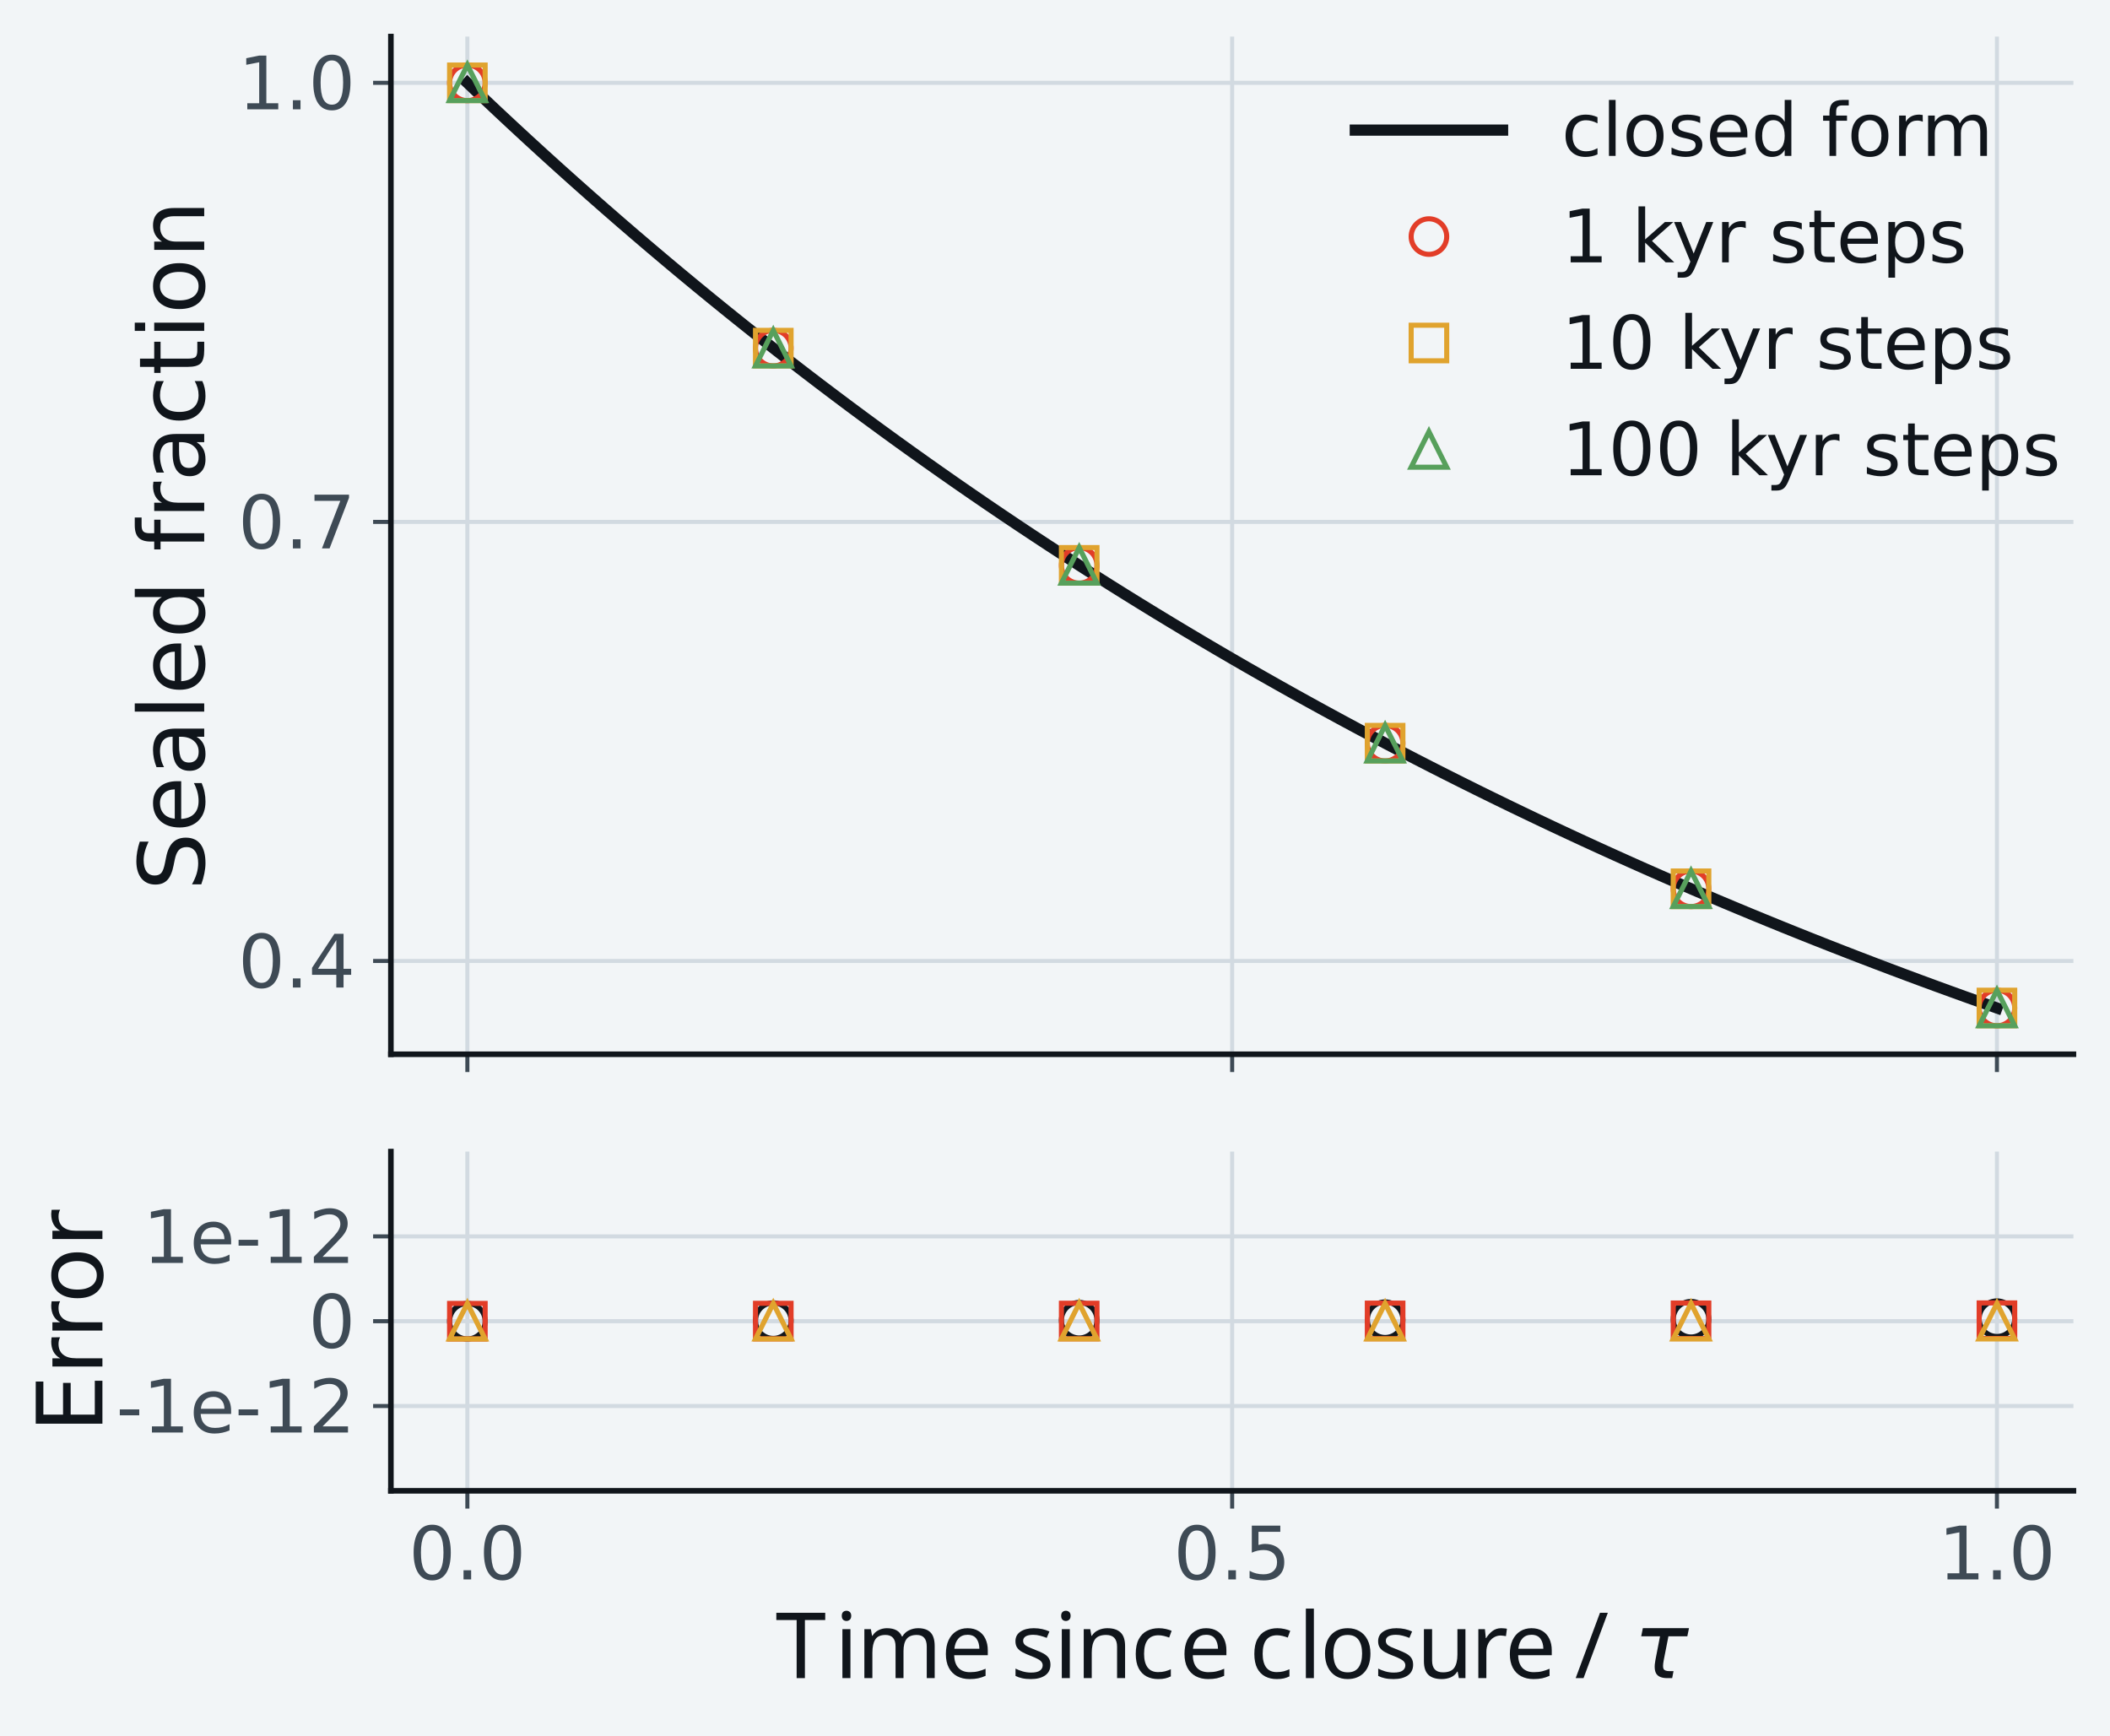
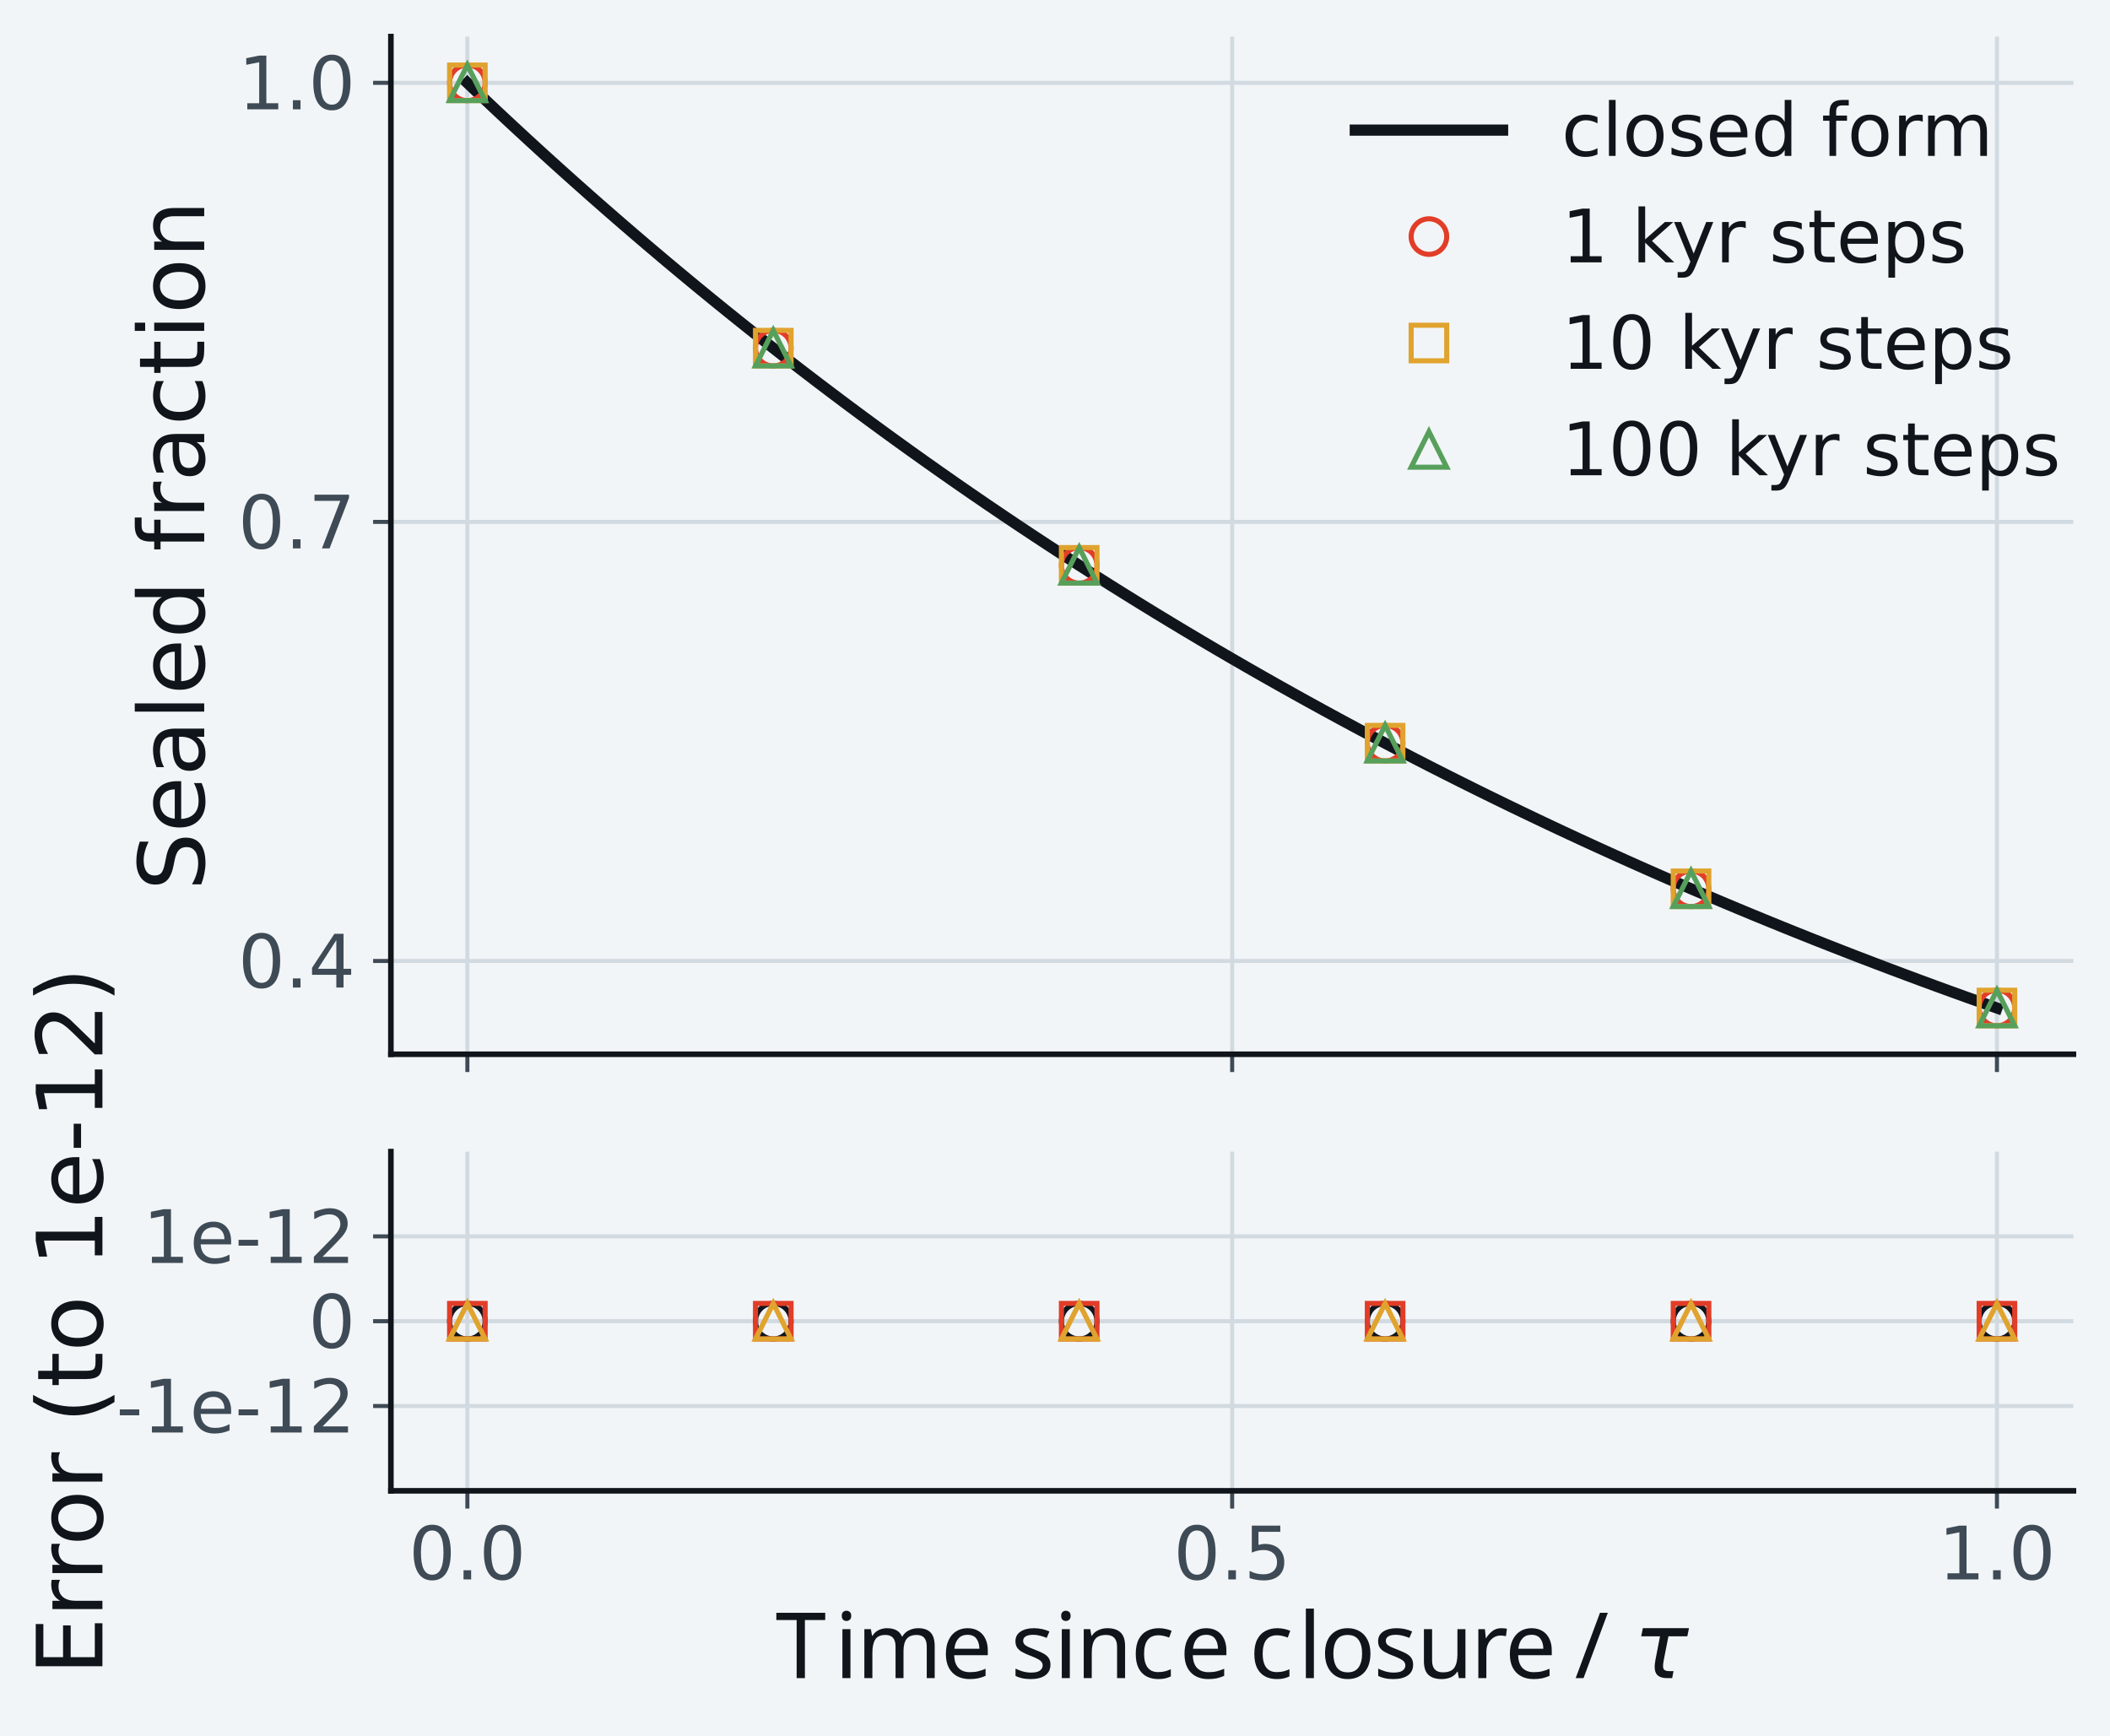
<svg xmlns="http://www.w3.org/2000/svg" xmlns:xlink="http://www.w3.org/1999/xlink" width="415.321pt" height="341.724pt" viewBox="0 0 415.321 341.724" version="1.1">
  <defs>
    <style type="text/css">*{stroke-linejoin: round; stroke-linecap: butt}</style>
  </defs>
  <g id="figure_1">
    <g id="patch_1">
      <path d="M 0 341.724  L 415.321 341.724  L 415.321 0  L 0 0  z " style="fill: #f2f5f7" />
    </g>
    <g id="axes_1">
      <g id="patch_2">
        <path d="M 76.941 207.526  L 408.121 207.526  L 408.121 7.2  L 76.941 7.2  z " style="fill: #f2f5f7" />
      </g>
      <g id="matplotlib.axis_1">
        <g id="xtick_1">
          <g id="line2d_1">
            <path d="M 91.994 207.526  L 91.994 7.2  " clip-path="url(#p3cba25d409)" style="fill: none; stroke: #d2dae1; stroke-width: 0.8; stroke-linecap: square" />
          </g>
          <g id="line2d_2">
            <defs>
              <path id="m2a301ba8c9" d="M 0 0  L 0 3.5  " style="stroke: #3e4a55; stroke-width: 0.8" />
            </defs>
            <g>
              <use xlink:href="#m2a301ba8c9" x="91.994" y="207.526" style="fill: #3e4a55; stroke: #3e4a55; stroke-width: 0.8" />
            </g>
          </g>
        </g>
        <g id="xtick_2">
          <g id="line2d_3">
            <path d="M 242.531 207.526  L 242.531 7.2  " clip-path="url(#p3cba25d409)" style="fill: none; stroke: #d2dae1; stroke-width: 0.8; stroke-linecap: square" />
          </g>
          <g id="line2d_4">
            <g>
              <use xlink:href="#m2a301ba8c9" x="242.531" y="207.526" style="fill: #3e4a55; stroke: #3e4a55; stroke-width: 0.8" />
            </g>
          </g>
        </g>
        <g id="xtick_3">
          <g id="line2d_5">
            <path d="M 393.067 207.526  L 393.067 7.2  " clip-path="url(#p3cba25d409)" style="fill: none; stroke: #d2dae1; stroke-width: 0.8; stroke-linecap: square" />
          </g>
          <g id="line2d_6">
            <g>
              <use xlink:href="#m2a301ba8c9" x="393.067" y="207.526" style="fill: #3e4a55; stroke: #3e4a55; stroke-width: 0.8" />
            </g>
          </g>
        </g>
      </g>
      <g id="matplotlib.axis_2">
        <g id="ytick_1">
          <g id="line2d_7">
            <path d="M 76.941 189.167  L 408.121 189.167  " clip-path="url(#p3cba25d409)" style="fill: none; stroke: #d2dae1; stroke-width: 0.8; stroke-linecap: square" />
          </g>
          <g id="line2d_8">
            <defs>
              <path id="me776a80f98" d="M 0 0  L -3.5 0  " style="stroke: #3e4a55; stroke-width: 0.8" />
            </defs>
            <g>
              <use xlink:href="#me776a80f98" x="76.941" y="189.167" style="fill: #3e4a55; stroke: #3e4a55; stroke-width: 0.8" />
            </g>
          </g>
          <g id="text_1">
            <text style="font-size: 14.5px; font-family: 'Instrument Sans', 'DejaVu Sans', sans-serif; text-anchor: end; fill: #3e4a55" x="69.941" y="194.387" transform="rotate(-0 69.94078 194.3866)">0.4</text>
          </g>
        </g>
        <g id="ytick_2">
          <g id="line2d_9">
            <path d="M 76.941 102.736  L 408.121 102.736  " clip-path="url(#p3cba25d409)" style="fill: none; stroke: #d2dae1; stroke-width: 0.8; stroke-linecap: square" />
          </g>
          <g id="line2d_10">
            <g>
              <use xlink:href="#me776a80f98" x="76.941" y="102.736" style="fill: #3e4a55; stroke: #3e4a55; stroke-width: 0.8" />
            </g>
          </g>
          <g id="text_2">
            <text style="font-size: 14.5px; font-family: 'Instrument Sans', 'DejaVu Sans', sans-serif; text-anchor: end; fill: #3e4a55" x="69.941" y="107.956" transform="rotate(-0 69.94078 107.9562)">0.7</text>
          </g>
        </g>
        <g id="ytick_3">
          <g id="line2d_11">
            <path d="M 76.941 16.306  L 408.121 16.306  " clip-path="url(#p3cba25d409)" style="fill: none; stroke: #d2dae1; stroke-width: 0.8; stroke-linecap: square" />
          </g>
          <g id="line2d_12">
            <g>
              <use xlink:href="#me776a80f98" x="76.941" y="16.306" style="fill: #3e4a55; stroke: #3e4a55; stroke-width: 0.8" />
            </g>
          </g>
          <g id="text_3">
            <text style="font-size: 14.5px; font-family: 'Instrument Sans', 'DejaVu Sans', sans-serif; text-anchor: end; fill: #3e4a55" x="69.941" y="21.526" transform="rotate(-0 69.94078 21.52574)">1.0</text>
          </g>
        </g>
        <g id="text_4">
          <text style="font-size: 18px; font-family: 'Instrument Sans', 'DejaVu Sans', sans-serif; text-anchor: middle; fill: #10151b" x="40.197" y="107.363" transform="rotate(-90 40.19719 107.3632)">Sealed fraction</text>
        </g>
      </g>
      <g id="line2d_13">
        <path d="M 91.994 16.306  L 95.005 19.172  L 98.016 22.011  L 101.027 24.82  L 104.037 27.602  L 107.048 30.357  L 110.059 33.083  L 113.07 35.783  L 116.08 38.456  L 119.091 41.102  L 122.102 43.722  L 125.112 46.316  L 128.123 48.884  L 131.134 51.427  L 134.145 53.944  L 137.155 56.436  L 140.166 58.903  L 143.177 61.346  L 146.188 63.765  L 149.198 66.159  L 152.209 68.53  L 155.22 70.877  L 158.23 73.2  L 161.241 75.501  L 164.252 77.779  L 167.263 80.034  L 170.273 82.266  L 173.284 84.476  L 176.295 86.665  L 179.306 88.831  L 182.316 90.976  L 185.327 93.1  L 188.338 95.203  L 191.348 97.284  L 194.359 99.345  L 197.37 101.386  L 200.381 103.406  L 203.391 105.406  L 206.402 107.386  L 209.413 109.346  L 212.424 111.287  L 215.434 113.209  L 218.445 115.111  L 221.456 116.995  L 224.466 118.859  L 227.477 120.706  L 230.488 122.533  L 233.499 124.343  L 236.509 126.135  L 239.52 127.909  L 242.531 129.665  L 245.542 131.404  L 248.552 133.125  L 251.563 134.829  L 254.574 136.517  L 257.584 138.187  L 260.595 139.841  L 263.606 141.479  L 266.617 143.1  L 269.627 144.705  L 272.638 146.294  L 275.649 147.867  L 278.66 149.425  L 281.67 150.967  L 284.681 152.494  L 287.692 154.005  L 290.702 155.502  L 293.713 156.983  L 296.724 158.45  L 299.735 159.902  L 302.745 161.34  L 305.756 162.764  L 308.767 164.173  L 311.778 165.569  L 314.788 166.95  L 317.799 168.318  L 320.81 169.672  L 323.82 171.012  L 326.831 172.34  L 329.842 173.654  L 332.853 174.955  L 335.863 176.243  L 338.874 177.518  L 341.885 178.781  L 344.896 180.031  L 347.906 181.268  L 350.917 182.494  L 353.928 183.707  L 356.938 184.908  L 359.949 186.097  L 362.96 187.274  L 365.971 188.439  L 368.981 189.593  L 371.992 190.736  L 375.003 191.867  L 378.014 192.987  L 381.024 194.095  L 384.035 195.193  L 387.046 196.28  L 390.056 197.355  L 393.067 198.421  " clip-path="url(#p3cba25d409)" style="fill: none; stroke: #10151b; stroke-width: 2.2; stroke-linecap: square" />
      </g>
      <g id="line2d_14">
        <defs>
          <path id="m20087e705f" d="M 0 3.5  C 0.928 3.5 1.819 3.131 2.475 2.475  C 3.131 1.819 3.5 0.928 3.5 0  C 3.5 -0.928 3.131 -1.819 2.475 -2.475  C 1.819 -3.131 0.928 -3.5 0 -3.5  C -0.928 -3.5 -1.819 -3.131 -2.475 -2.475  C -3.131 -1.819 -3.5 -0.928 -3.5 0  C -3.5 0.928 -3.131 1.819 -2.475 2.475  C -1.819 3.131 -0.928 3.5 0 3.5  z " style="stroke: #e23d28" />
        </defs>
        <g clip-path="url(#p3cba25d409)">
          <use xlink:href="#m20087e705f" x="91.994" y="16.306" style="fill-opacity: 0; stroke: #e23d28" />
          <use xlink:href="#m20087e705f" x="152.209" y="68.53" style="fill-opacity: 0; stroke: #e23d28" />
          <use xlink:href="#m20087e705f" x="212.424" y="111.287" style="fill-opacity: 0; stroke: #e23d28" />
          <use xlink:href="#m20087e705f" x="272.638" y="146.294" style="fill-opacity: 0; stroke: #e23d28" />
          <use xlink:href="#m20087e705f" x="332.853" y="174.955" style="fill-opacity: 0; stroke: #e23d28" />
          <use xlink:href="#m20087e705f" x="393.067" y="198.421" style="fill-opacity: 0; stroke: #e23d28" />
        </g>
      </g>
      <g id="line2d_15">
        <defs>
          <path id="mc2ce9ab628" d="M -3.5 3.5  L 3.5 3.5  L 3.5 -3.5  L -3.5 -3.5  z " style="stroke: #e0a32e; stroke-linejoin: miter" />
        </defs>
        <g clip-path="url(#p3cba25d409)">
          <use xlink:href="#mc2ce9ab628" x="91.994" y="16.306" style="fill-opacity: 0; stroke: #e0a32e; stroke-linejoin: miter" />
          <use xlink:href="#mc2ce9ab628" x="152.209" y="68.53" style="fill-opacity: 0; stroke: #e0a32e; stroke-linejoin: miter" />
          <use xlink:href="#mc2ce9ab628" x="212.424" y="111.287" style="fill-opacity: 0; stroke: #e0a32e; stroke-linejoin: miter" />
          <use xlink:href="#mc2ce9ab628" x="272.638" y="146.294" style="fill-opacity: 0; stroke: #e0a32e; stroke-linejoin: miter" />
          <use xlink:href="#mc2ce9ab628" x="332.853" y="174.955" style="fill-opacity: 0; stroke: #e0a32e; stroke-linejoin: miter" />
          <use xlink:href="#mc2ce9ab628" x="393.067" y="198.421" style="fill-opacity: 0; stroke: #e0a32e; stroke-linejoin: miter" />
        </g>
      </g>
      <g id="line2d_16">
        <defs>
          <path id="me92b0ed183" d="M 0 -3.5  L -3.5 3.5  L 3.5 3.5  z " style="stroke: #57a05c; stroke-linejoin: miter" />
        </defs>
        <g clip-path="url(#p3cba25d409)">
          <use xlink:href="#me92b0ed183" x="91.994" y="16.306" style="fill-opacity: 0; stroke: #57a05c; stroke-linejoin: miter" />
          <use xlink:href="#me92b0ed183" x="152.209" y="68.53" style="fill-opacity: 0; stroke: #57a05c; stroke-linejoin: miter" />
          <use xlink:href="#me92b0ed183" x="212.424" y="111.287" style="fill-opacity: 0; stroke: #57a05c; stroke-linejoin: miter" />
          <use xlink:href="#me92b0ed183" x="272.638" y="146.294" style="fill-opacity: 0; stroke: #57a05c; stroke-linejoin: miter" />
          <use xlink:href="#me92b0ed183" x="332.853" y="174.955" style="fill-opacity: 0; stroke: #57a05c; stroke-linejoin: miter" />
          <use xlink:href="#me92b0ed183" x="393.067" y="198.421" style="fill-opacity: 0; stroke: #57a05c; stroke-linejoin: miter" />
        </g>
      </g>
      <g id="patch_3">
        <path d="M 76.941 207.526  L 76.941 7.2  " style="fill: none; stroke: #10151b; stroke-width: 1.1; stroke-linejoin: miter; stroke-linecap: square" />
      </g>
      <g id="patch_4">
        <path d="M 76.941 207.526  L 408.121 207.526  " style="fill: none; stroke: #10151b; stroke-width: 1.1; stroke-linejoin: miter; stroke-linecap: square" />
      </g>
      <g id="legend_1">
        <g id="line2d_17">
          <path d="M 266.764 25.615  L 281.264 25.615  L 295.764 25.615  " style="fill: none; stroke: #10151b; stroke-width: 2.2; stroke-linecap: square" />
        </g>
        <g id="text_5">
          <text style="font-size: 14.5px; font-family: 'Instrument Sans', 'DejaVu Sans', sans-serif; text-anchor: start; fill: #10151b" x="307.364" y="30.69" transform="rotate(-0 307.3639 30.69)">closed form</text>
        </g>
        <g id="line2d_18">
          <g>
            <use xlink:href="#m20087e705f" x="281.264" y="46.568" style="fill-opacity: 0; stroke: #e23d28" />
          </g>
        </g>
        <g id="text_6">
          <text style="font-size: 14.5px; font-family: 'Instrument Sans', 'DejaVu Sans', sans-serif; text-anchor: start; fill: #10151b" x="307.364" y="51.642" transform="rotate(-0 307.3639 51.6425)">1 kyr steps</text>
        </g>
        <g id="line2d_19">
          <g>
            <use xlink:href="#mc2ce9ab628" x="281.264" y="67.52" style="fill-opacity: 0; stroke: #e0a32e; stroke-linejoin: miter" />
          </g>
        </g>
        <g id="text_7">
          <text style="font-size: 14.5px; font-family: 'Instrument Sans', 'DejaVu Sans', sans-serif; text-anchor: start; fill: #10151b" x="307.364" y="72.595" transform="rotate(-0 307.3639 72.595)">10 kyr steps</text>
        </g>
        <g id="line2d_20">
          <g>
            <use xlink:href="#me92b0ed183" x="281.264" y="88.472" style="fill-opacity: 0; stroke: #57a05c; stroke-linejoin: miter" />
          </g>
        </g>
        <g id="text_8">
          <text style="font-size: 14.5px; font-family: 'Instrument Sans', 'DejaVu Sans', sans-serif; text-anchor: start; fill: #10151b" x="307.364" y="93.547" transform="rotate(-0 307.3639 93.5475)">100 kyr steps</text>
        </g>
      </g>
    </g>
    <g id="axes_2">
      <g id="patch_5">
        <path d="M 76.941 293.462  L 408.121 293.462  L 408.121 226.686  L 76.941 226.686  z " style="fill: #f2f5f7" />
      </g>
      <g id="matplotlib.axis_3">
        <g id="xtick_4">
          <g id="line2d_21">
            <path d="M 91.994 293.462  L 91.994 226.686  " clip-path="url(#pc7b63c5d8e)" style="fill: none; stroke: #d2dae1; stroke-width: 0.8; stroke-linecap: square" />
          </g>
          <g id="line2d_22">
            <g>
              <use xlink:href="#m2a301ba8c9" x="91.994" y="293.462" style="fill: #3e4a55; stroke: #3e4a55; stroke-width: 0.8" />
            </g>
          </g>
          <g id="text_9">
            <text style="font-size: 14.5px; font-family: 'Instrument Sans', 'DejaVu Sans', sans-serif; text-anchor: middle; fill: #3e4a55" x="91.994" y="310.902" transform="rotate(-0 91.99442 310.9018)">0.0</text>
          </g>
        </g>
        <g id="xtick_5">
          <g id="line2d_23">
            <path d="M 242.531 293.462  L 242.531 226.686  " clip-path="url(#pc7b63c5d8e)" style="fill: none; stroke: #d2dae1; stroke-width: 0.8; stroke-linecap: square" />
          </g>
          <g id="line2d_24">
            <g>
              <use xlink:href="#m2a301ba8c9" x="242.531" y="293.462" style="fill: #3e4a55; stroke: #3e4a55; stroke-width: 0.8" />
            </g>
          </g>
          <g id="text_10">
            <text style="font-size: 14.5px; font-family: 'Instrument Sans', 'DejaVu Sans', sans-serif; text-anchor: middle; fill: #3e4a55" x="242.531" y="310.902" transform="rotate(-0 242.5308 310.9018)">0.5</text>
          </g>
        </g>
        <g id="xtick_6">
          <g id="line2d_25">
            <path d="M 393.067 293.462  L 393.067 226.686  " clip-path="url(#pc7b63c5d8e)" style="fill: none; stroke: #d2dae1; stroke-width: 0.8; stroke-linecap: square" />
          </g>
          <g id="line2d_26">
            <g>
              <use xlink:href="#m2a301ba8c9" x="393.067" y="293.462" style="fill: #3e4a55; stroke: #3e4a55; stroke-width: 0.8" />
            </g>
          </g>
          <g id="text_11">
            <text style="font-size: 14.5px; font-family: 'Instrument Sans', 'DejaVu Sans', sans-serif; text-anchor: middle; fill: #3e4a55" x="393.067" y="310.902" transform="rotate(-0 393.0671 310.9018)">1.0</text>
          </g>
        </g>
        <g id="text_12">
          <g style="fill: #10151b" transform="translate(152.6208 330.8343)">
            <text>
              <tspan x="0" y="-0.5" style="font-size: 18px; font-family: 'Instrument Sans'; fill: #10151b">T</tspan>
              <tspan x="11.664" y="-0.5" style="font-size: 18px; font-family: 'Instrument Sans'; fill: #10151b">i</tspan>
              <tspan x="15.984" y="-0.5" style="font-size: 18px; font-family: 'Instrument Sans'; fill: #10151b">m</tspan>
              <tspan x="32.58" y="-0.5" style="font-size: 18px; font-family: 'Instrument Sans'; fill: #10151b">e</tspan>
              <tspan x="42.732" y="-0.5" style="font-size: 18px; font-family: 'Instrument Sans'; fill: #10151b"> </tspan>
              <tspan x="46.332" y="-0.5" style="font-size: 18px; font-family: 'Instrument Sans'; fill: #10151b">s</tspan>
              <tspan x="54.846" y="-0.5" style="font-size: 18px; font-family: 'Instrument Sans'; fill: #10151b">i</tspan>
              <tspan x="59.166" y="-0.5" style="font-size: 18px; font-family: 'Instrument Sans'; fill: #10151b">n</tspan>
              <tspan x="69.948" y="-0.5" style="font-size: 18px; font-family: 'Instrument Sans'; fill: #10151b">c</tspan>
              <tspan x="79.542" y="-0.5" style="font-size: 18px; font-family: 'Instrument Sans'; fill: #10151b">e</tspan>
              <tspan x="89.694" y="-0.5" style="font-size: 18px; font-family: 'Instrument Sans'; fill: #10151b"> </tspan>
              <tspan x="93.294" y="-0.5" style="font-size: 18px; font-family: 'Instrument Sans'; fill: #10151b">c</tspan>
              <tspan x="102.888" y="-0.5" style="font-size: 18px; font-family: 'Instrument Sans'; fill: #10151b">l</tspan>
              <tspan x="107.208" y="-0.5" style="font-size: 18px; font-family: 'Instrument Sans'; fill: #10151b">o</tspan>
              <tspan x="117.72" y="-0.5" style="font-size: 18px; font-family: 'Instrument Sans'; fill: #10151b">s</tspan>
              <tspan x="126.234" y="-0.5" style="font-size: 18px; font-family: 'Instrument Sans'; fill: #10151b">u</tspan>
              <tspan x="136.836" y="-0.5" style="font-size: 18px; font-family: 'Instrument Sans'; fill: #10151b">r</tspan>
              <tspan x="143.586" y="-0.5" style="font-size: 18px; font-family: 'Instrument Sans'; fill: #10151b">e</tspan>
              <tspan x="153.738" y="-0.5" style="font-size: 18px; font-family: 'Instrument Sans'; fill: #10151b"> </tspan>
              <tspan x="157.338" y="-0.5" style="font-size: 18px; font-family: 'Instrument Sans'; fill: #10151b">/</tspan>
              <tspan x="165.312" y="-0.5" style="font-size: 18px; font-family: 'Instrument Sans'; fill: #10151b"> </tspan>
              <tspan x="168.912" y="-0.5" style="font-style: oblique; font-size: 18px; font-family: 'DejaVu Sans'; fill: #10151b">τ</tspan>
            </text>
          </g>
        </g>
      </g>
      <g id="matplotlib.axis_4">
        <g id="ytick_4">
          <g id="line2d_27">
            <path d="M 76.941 276.768  L 408.121 276.768  " clip-path="url(#pc7b63c5d8e)" style="fill: none; stroke: #d2dae1; stroke-width: 0.8; stroke-linecap: square" />
          </g>
          <g id="line2d_28">
            <g>
              <use xlink:href="#me776a80f98" x="76.941" y="276.768" style="fill: #3e4a55; stroke: #3e4a55; stroke-width: 0.8" />
            </g>
          </g>
          <g id="text_13">
            <text style="font-size: 14.5px; font-family: 'Instrument Sans', 'DejaVu Sans', sans-serif; text-anchor: end; fill: #3e4a55" x="69.941" y="281.988" transform="rotate(-0 69.94078 281.988)">-1e-12</text>
          </g>
        </g>
        <g id="ytick_5">
          <g id="line2d_29">
            <path d="M 76.941 260.074  L 408.121 260.074  " clip-path="url(#pc7b63c5d8e)" style="fill: none; stroke: #d2dae1; stroke-width: 0.8; stroke-linecap: square" />
          </g>
          <g id="line2d_30">
            <g>
              <use xlink:href="#me776a80f98" x="76.941" y="260.074" style="fill: #3e4a55; stroke: #3e4a55; stroke-width: 0.8" />
            </g>
          </g>
          <g id="text_14">
            <text style="font-size: 14.5px; font-family: 'Instrument Sans', 'DejaVu Sans', sans-serif; text-anchor: end; fill: #3e4a55" x="69.941" y="265.294" transform="rotate(-0 69.94078 265.2941)">0</text>
          </g>
        </g>
        <g id="ytick_6">
          <g id="line2d_31">
            <path d="M 76.941 243.38  L 408.121 243.38  " clip-path="url(#pc7b63c5d8e)" style="fill: none; stroke: #d2dae1; stroke-width: 0.8; stroke-linecap: square" />
          </g>
          <g id="line2d_32">
            <g>
              <use xlink:href="#me776a80f98" x="76.941" y="243.38" style="fill: #3e4a55; stroke: #3e4a55; stroke-width: 0.8" />
            </g>
          </g>
          <g id="text_15">
            <text style="font-size: 14.5px; font-family: 'Instrument Sans', 'DejaVu Sans', sans-serif; text-anchor: end; fill: #3e4a55" x="69.941" y="248.6" transform="rotate(-0 69.94078 248.6002)">1e-12</text>
          </g>
        </g>
        <g id="text_16">
-           <text style="font-size: 18px; font-family: 'Instrument Sans', 'DejaVu Sans', sans-serif; text-anchor: middle; fill: #10151b" x="20.16" y="260.074" transform="rotate(-90 20.16 260.0741)">Error</text>
+           <text style="font-size: 18px; font-family: 'Instrument Sans', 'DejaVu Sans', sans-serif; text-anchor: middle; fill: #10151b" x="20.16" y="260.074" transform="rotate(-90 20.16 260.0741)">Error (to 1e-12)</text>
        </g>
      </g>
      <g id="line2d_33">
        <defs>
          <path id="maa2139bdbd" d="M 0 3.5  C 0.928 3.5 1.819 3.131 2.475 2.475  C 3.131 1.819 3.5 0.928 3.5 0  C 3.5 -0.928 3.131 -1.819 2.475 -2.475  C 1.819 -3.131 0.928 -3.5 0 -3.5  C -0.928 -3.5 -1.819 -3.131 -2.475 -2.475  C -3.131 -1.819 -3.5 -0.928 -3.5 0  C -3.5 0.928 -3.131 1.819 -2.475 2.475  C -1.819 3.131 -0.928 3.5 0 3.5  z " style="stroke: #10151b" />
        </defs>
        <g clip-path="url(#pc7b63c5d8e)">
          <use xlink:href="#maa2139bdbd" x="91.994" y="260.074" style="fill-opacity: 0; stroke: #10151b" />
-           <use xlink:href="#maa2139bdbd" x="152.209" y="259.963" style="fill-opacity: 0; stroke: #10151b" />
-           <use xlink:href="#maa2139bdbd" x="212.424" y="259.878" style="fill-opacity: 0; stroke: #10151b" />
-           <use xlink:href="#maa2139bdbd" x="272.638" y="259.781" style="fill-opacity: 0; stroke: #10151b" />
-           <use xlink:href="#maa2139bdbd" x="332.853" y="259.685" style="fill-opacity: 0; stroke: #10151b" />
-           <use xlink:href="#maa2139bdbd" x="393.067" y="259.581" style="fill-opacity: 0; stroke: #10151b" />
+           <use xlink:href="#maa2139bdbd" x="152.209" y="260.074" style="fill-opacity: 0; stroke: #10151b" />
+           <use xlink:href="#maa2139bdbd" x="212.424" y="260.074" style="fill-opacity: 0; stroke: #10151b" />
+           <use xlink:href="#maa2139bdbd" x="272.638" y="260.074" style="fill-opacity: 0; stroke: #10151b" />
+           <use xlink:href="#maa2139bdbd" x="332.853" y="260.074" style="fill-opacity: 0; stroke: #10151b" />
+           <use xlink:href="#maa2139bdbd" x="393.067" y="260.074" style="fill-opacity: 0; stroke: #10151b" />
        </g>
      </g>
      <g id="line2d_34">
        <defs>
          <path id="m0fe04200ff" d="M -3.5 3.5  L 3.5 3.5  L 3.5 -3.5  L -3.5 -3.5  z " style="stroke: #e23d28; stroke-linejoin: miter" />
        </defs>
        <g clip-path="url(#pc7b63c5d8e)">
          <use xlink:href="#m0fe04200ff" x="91.994" y="260.074" style="fill-opacity: 0; stroke: #e23d28; stroke-linejoin: miter" />
-           <use xlink:href="#m0fe04200ff" x="152.209" y="260.052" style="fill-opacity: 0; stroke: #e23d28; stroke-linejoin: miter" />
-           <use xlink:href="#m0fe04200ff" x="212.424" y="260.037" style="fill-opacity: 0; stroke: #e23d28; stroke-linejoin: miter" />
-           <use xlink:href="#m0fe04200ff" x="272.638" y="260.015" style="fill-opacity: 0; stroke: #e23d28; stroke-linejoin: miter" />
-           <use xlink:href="#m0fe04200ff" x="332.853" y="259.996" style="fill-opacity: 0; stroke: #e23d28; stroke-linejoin: miter" />
-           <use xlink:href="#m0fe04200ff" x="393.067" y="259.974" style="fill-opacity: 0; stroke: #e23d28; stroke-linejoin: miter" />
+           <use xlink:href="#m0fe04200ff" x="152.209" y="260.074" style="fill-opacity: 0; stroke: #e23d28; stroke-linejoin: miter" />
+           <use xlink:href="#m0fe04200ff" x="212.424" y="260.074" style="fill-opacity: 0; stroke: #e23d28; stroke-linejoin: miter" />
+           <use xlink:href="#m0fe04200ff" x="272.638" y="260.074" style="fill-opacity: 0; stroke: #e23d28; stroke-linejoin: miter" />
+           <use xlink:href="#m0fe04200ff" x="332.853" y="260.074" style="fill-opacity: 0; stroke: #e23d28; stroke-linejoin: miter" />
+           <use xlink:href="#m0fe04200ff" x="393.067" y="260.074" style="fill-opacity: 0; stroke: #e23d28; stroke-linejoin: miter" />
        </g>
      </g>
      <g id="line2d_35">
        <defs>
          <path id="m84fb66f7e8" d="M 0 -3.5  L -3.5 3.5  L 3.5 3.5  z " style="stroke: #e0a32e; stroke-linejoin: miter" />
        </defs>
        <g clip-path="url(#pc7b63c5d8e)">
          <use xlink:href="#m84fb66f7e8" x="91.994" y="260.074" style="fill-opacity: 0; stroke: #e0a32e; stroke-linejoin: miter" />
-           <use xlink:href="#m84fb66f7e8" x="152.209" y="260.07" style="fill-opacity: 0; stroke: #e0a32e; stroke-linejoin: miter" />
-           <use xlink:href="#m84fb66f7e8" x="212.424" y="260.07" style="fill-opacity: 0; stroke: #e0a32e; stroke-linejoin: miter" />
-           <use xlink:href="#m84fb66f7e8" x="272.638" y="260.067" style="fill-opacity: 0; stroke: #e0a32e; stroke-linejoin: miter" />
-           <use xlink:href="#m84fb66f7e8" x="332.853" y="260.067" style="fill-opacity: 0; stroke: #e0a32e; stroke-linejoin: miter" />
-           <use xlink:href="#m84fb66f7e8" x="393.067" y="260.067" style="fill-opacity: 0; stroke: #e0a32e; stroke-linejoin: miter" />
+           <use xlink:href="#m84fb66f7e8" x="152.209" y="260.074" style="fill-opacity: 0; stroke: #e0a32e; stroke-linejoin: miter" />
+           <use xlink:href="#m84fb66f7e8" x="212.424" y="260.074" style="fill-opacity: 0; stroke: #e0a32e; stroke-linejoin: miter" />
+           <use xlink:href="#m84fb66f7e8" x="272.638" y="260.074" style="fill-opacity: 0; stroke: #e0a32e; stroke-linejoin: miter" />
+           <use xlink:href="#m84fb66f7e8" x="332.853" y="260.074" style="fill-opacity: 0; stroke: #e0a32e; stroke-linejoin: miter" />
+           <use xlink:href="#m84fb66f7e8" x="393.067" y="260.074" style="fill-opacity: 0; stroke: #e0a32e; stroke-linejoin: miter" />
        </g>
      </g>
      <g id="patch_6">
        <path d="M 76.941 293.462  L 76.941 226.686  " style="fill: none; stroke: #10151b; stroke-width: 1.1; stroke-linejoin: miter; stroke-linecap: square" />
      </g>
      <g id="patch_7">
        <path d="M 76.941 293.462  L 408.121 293.462  " style="fill: none; stroke: #10151b; stroke-width: 1.1; stroke-linejoin: miter; stroke-linecap: square" />
      </g>
    </g>
  </g>
  <defs>
    <clipPath id="p3cba25d409">
      <rect x="76.941" y="7.2" width="331.18" height="200.326" />
    </clipPath>
    <clipPath id="pc7b63c5d8e">
      <rect x="76.941" y="226.686" width="331.18" height="66.775" />
    </clipPath>
  </defs>
</svg>
